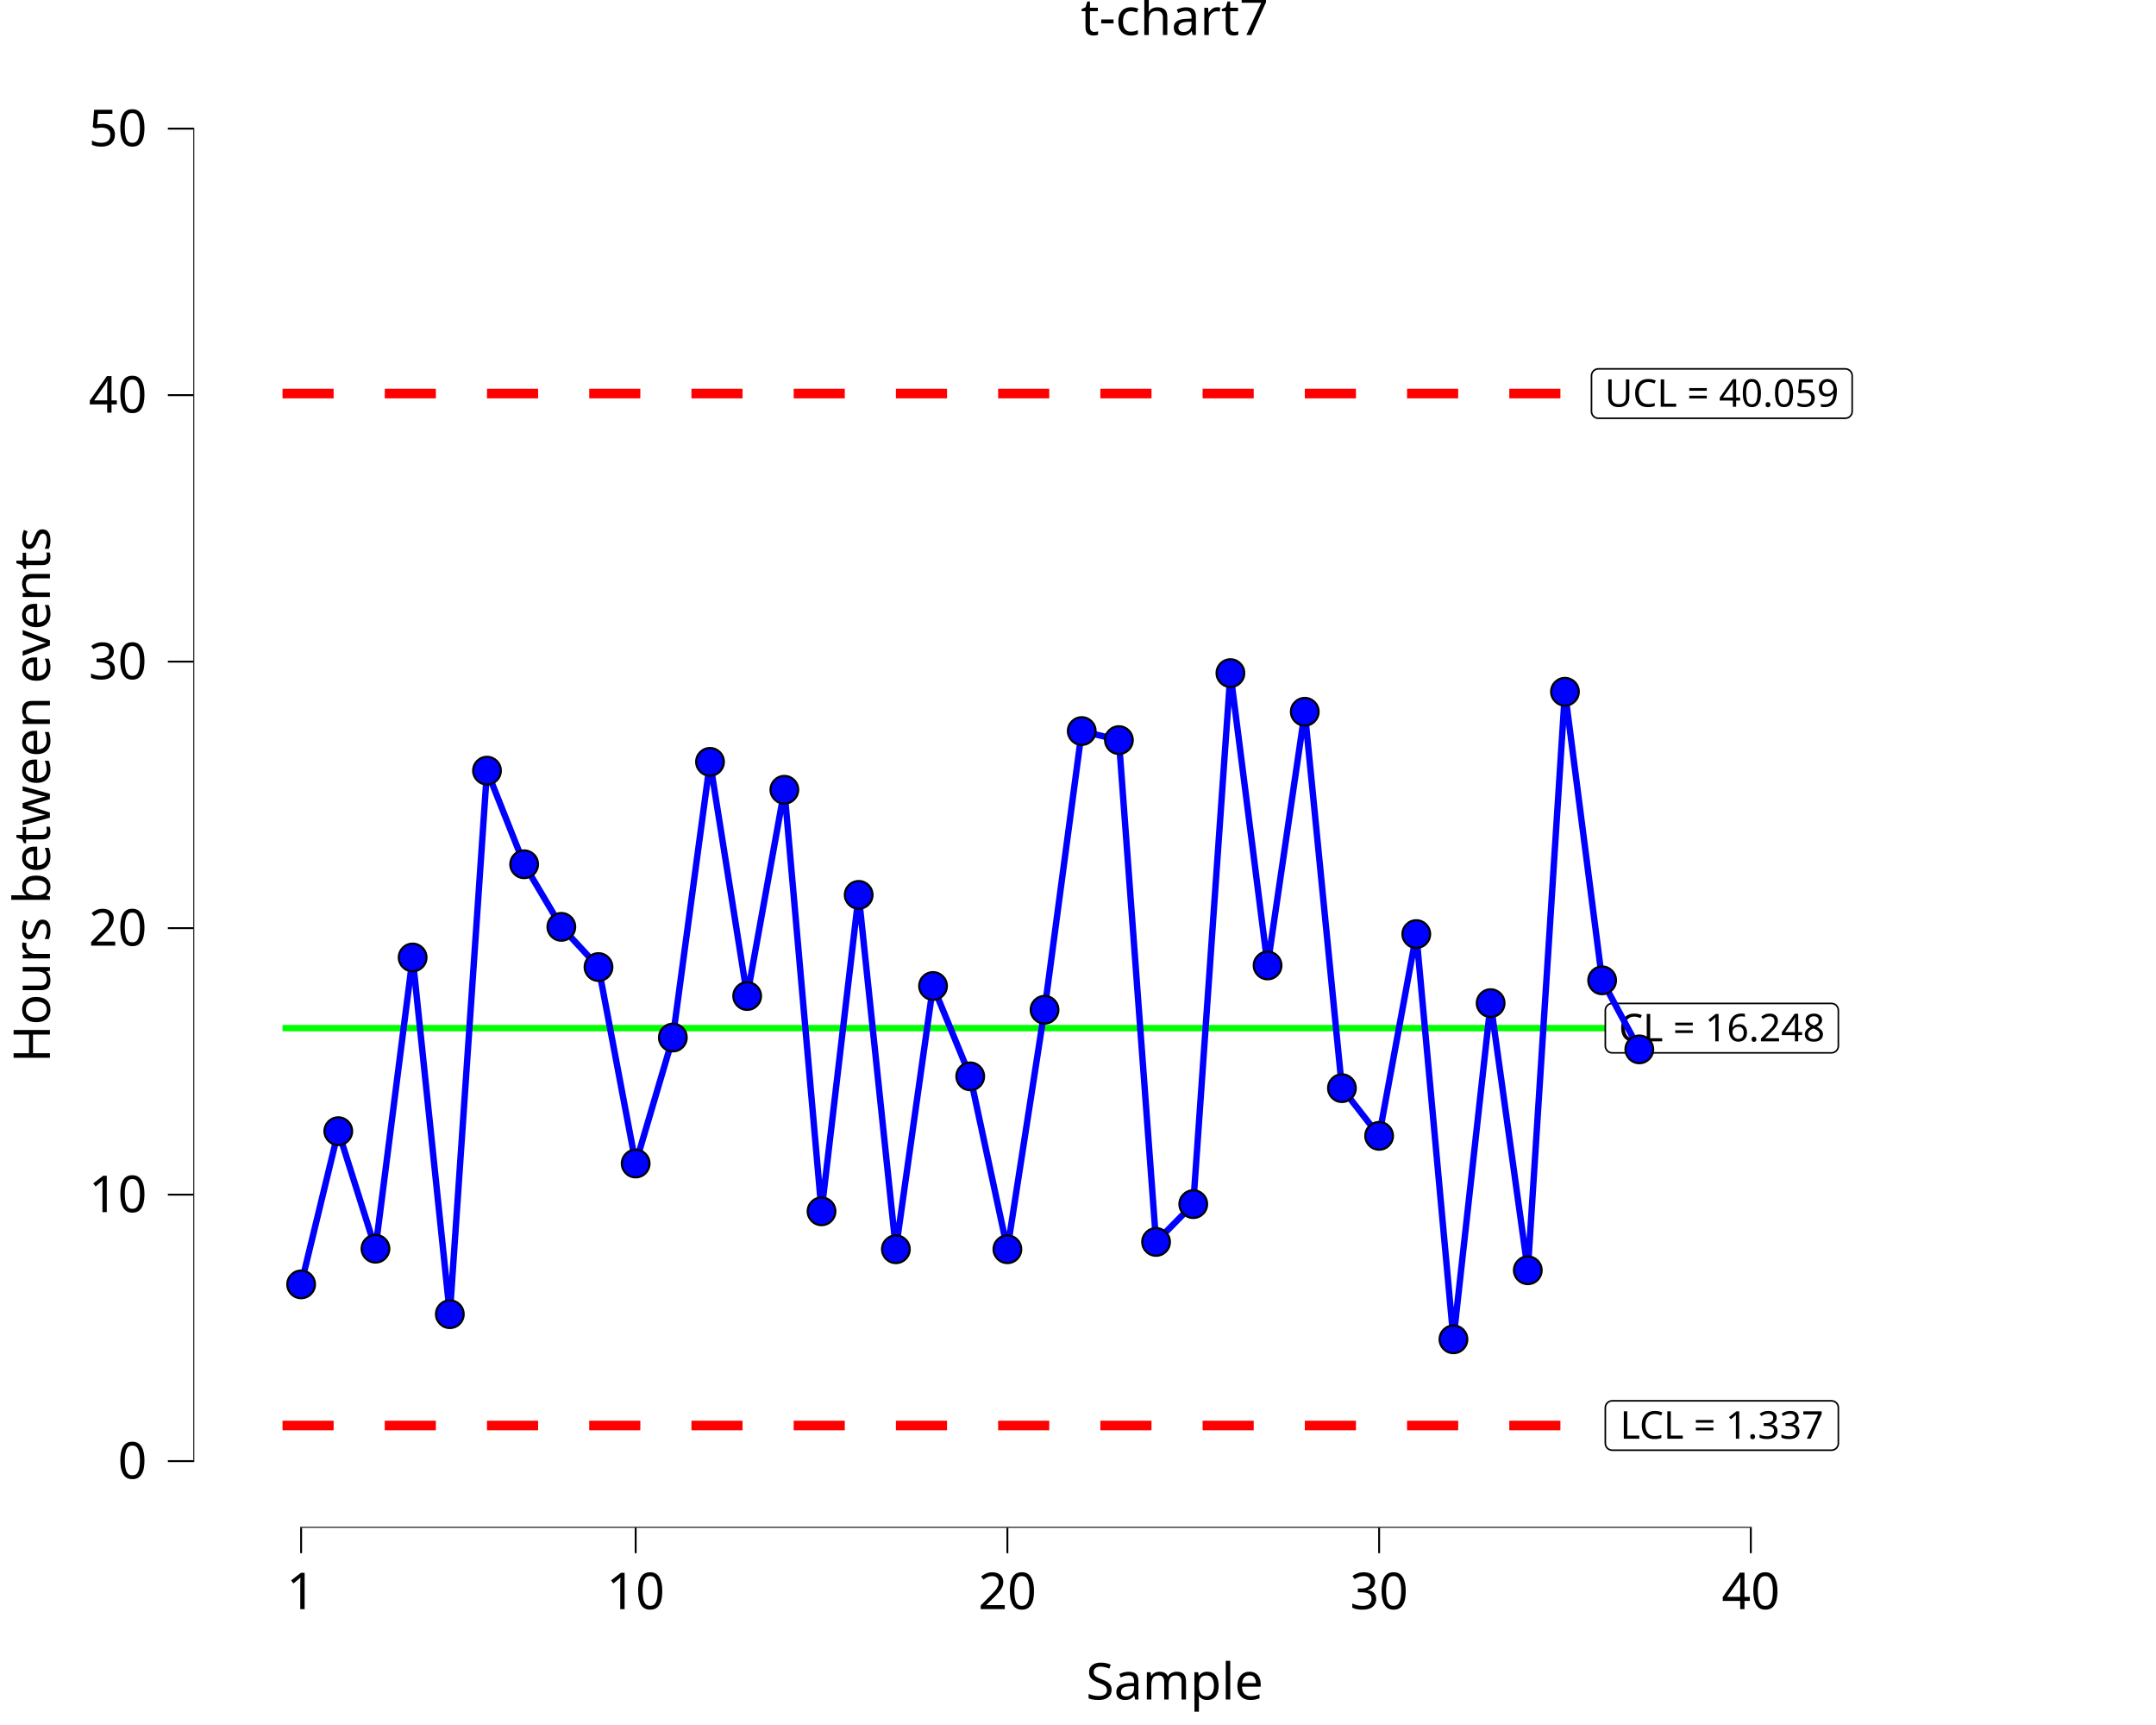
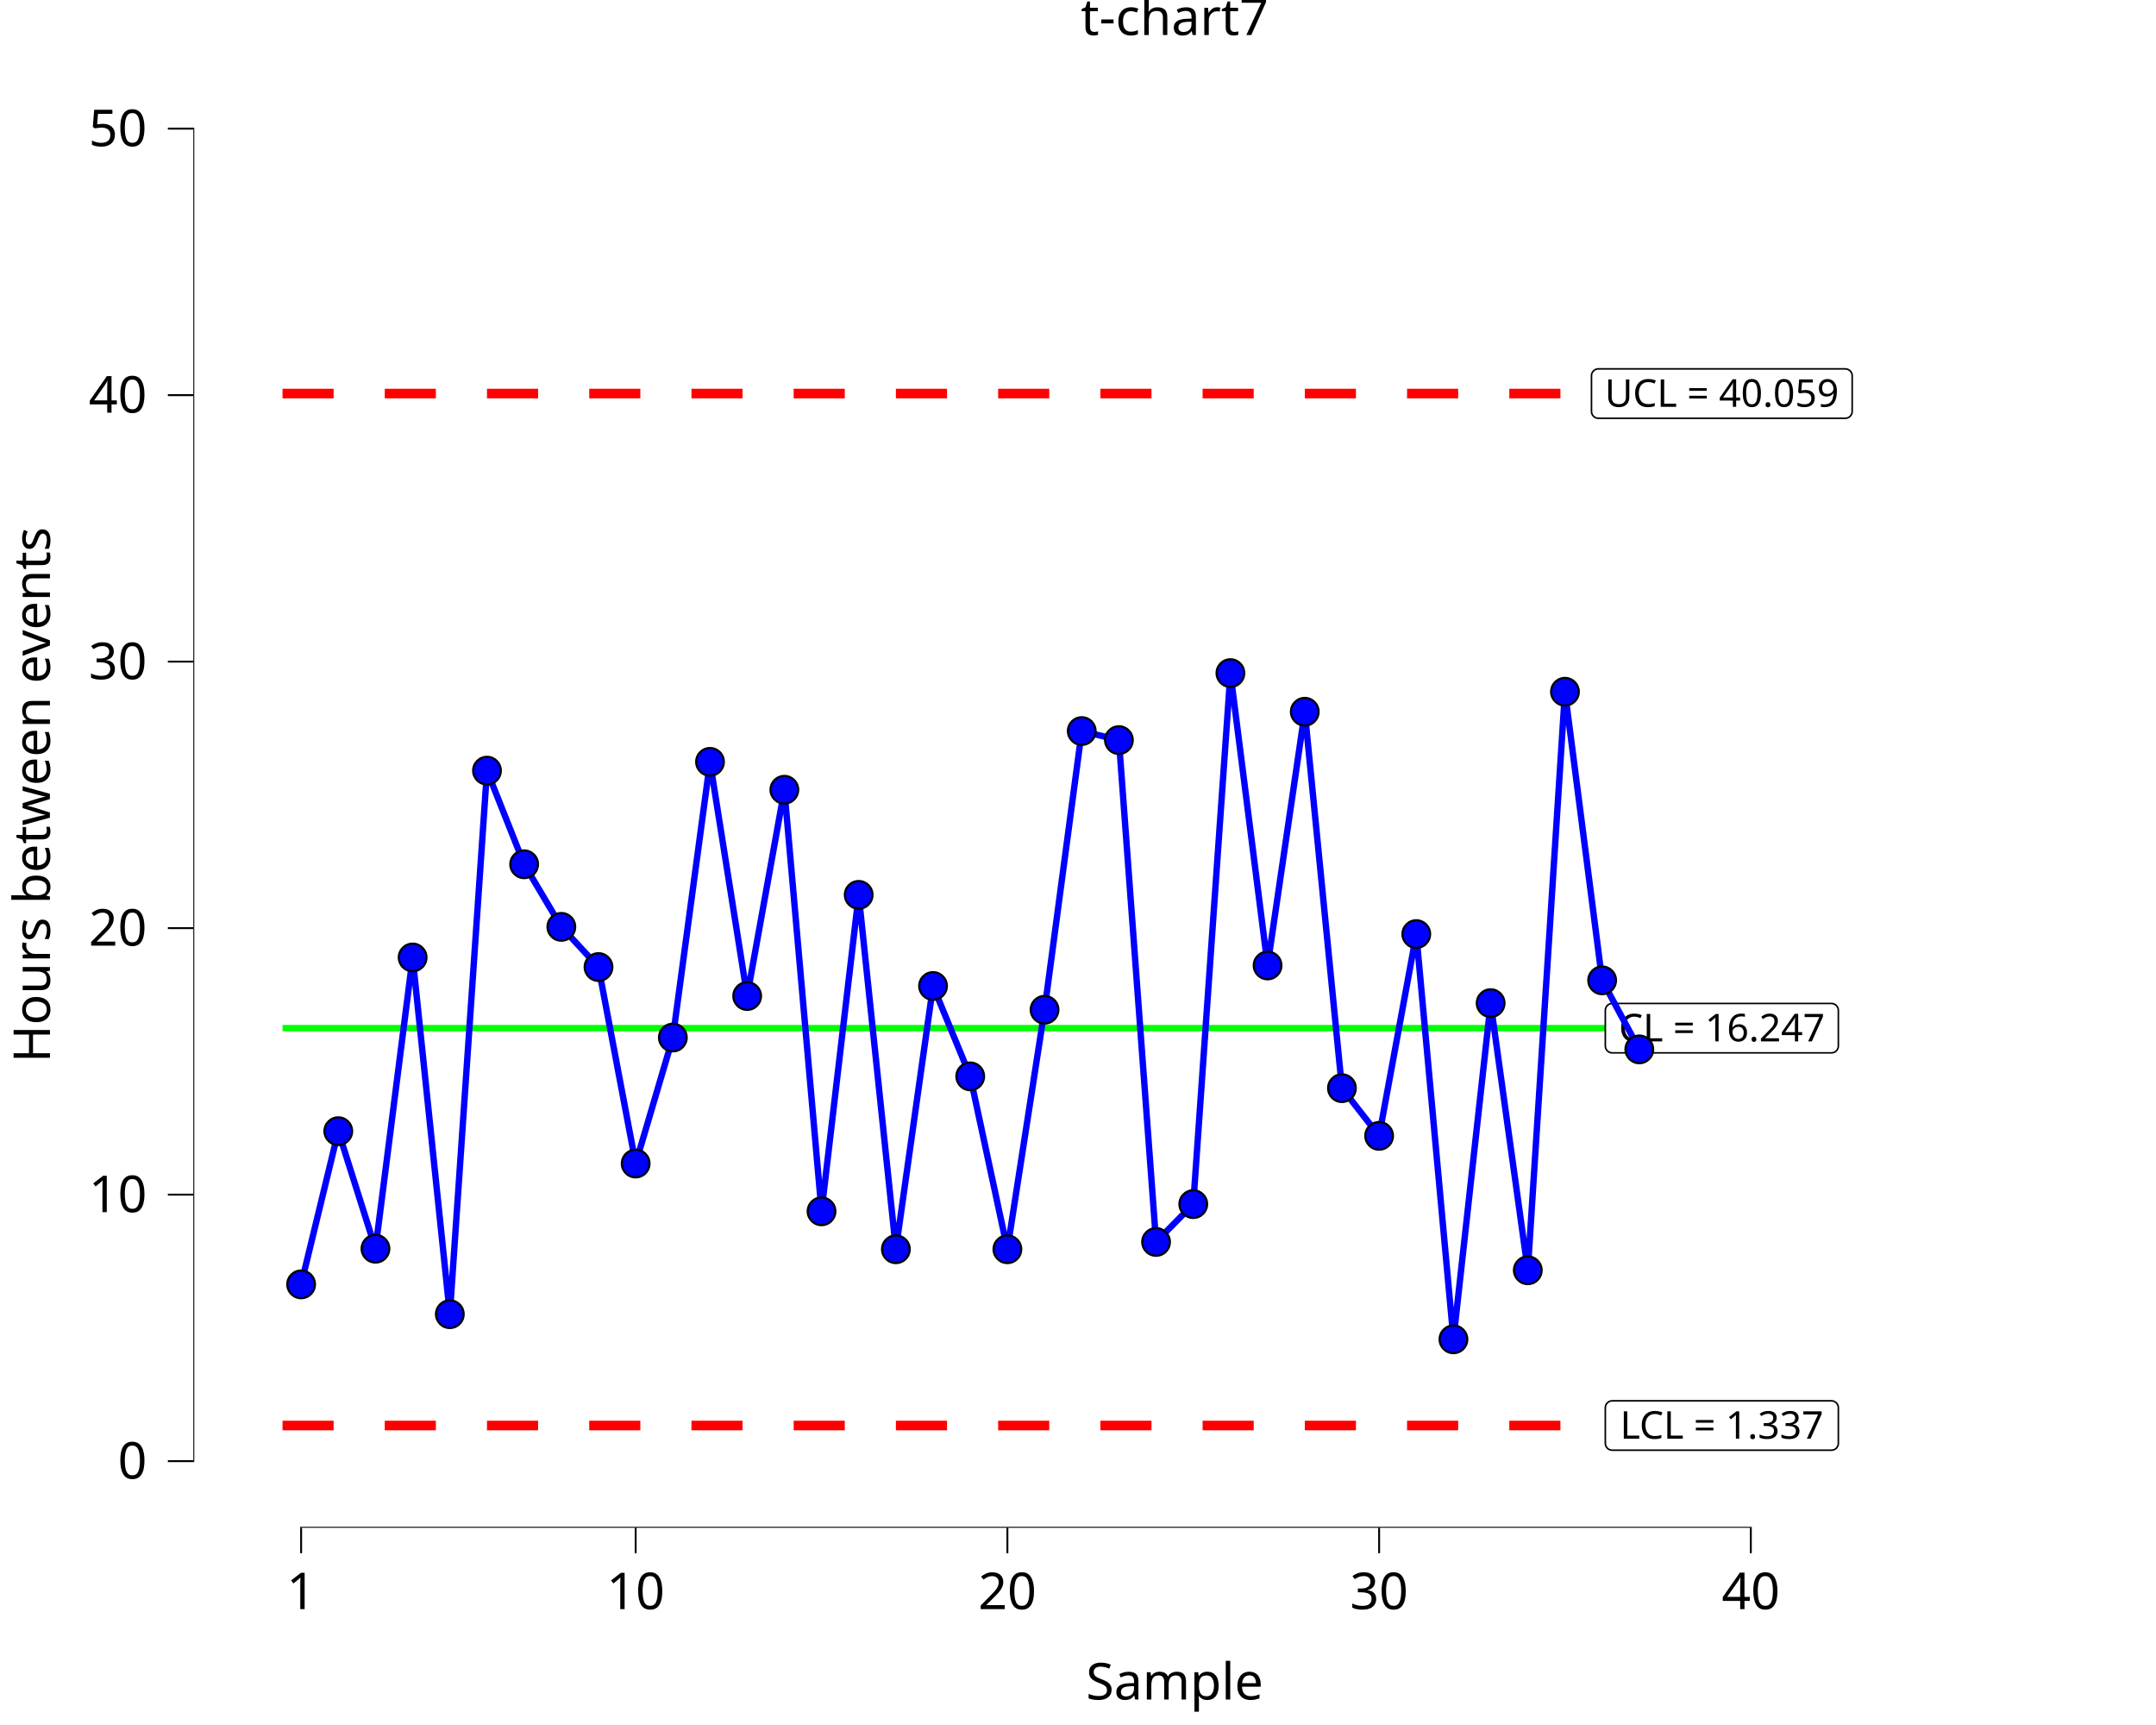
<svg xmlns="http://www.w3.org/2000/svg" class="svglite" data-engine-version="2.0" width="720.00pt" height="576.00pt" viewBox="0 0 720.00 576.00">
  <defs>
    <style type="text/css">
    .svglite line, .svglite polyline, .svglite polygon, .svglite path, .svglite rect, .svglite circle {
      fill: none;
      stroke: #000000;
      stroke-linecap: round;
      stroke-linejoin: round;
      stroke-miterlimit: 10.00;
    }
  </style>
  </defs>
  <rect width="100%" height="100%" style="stroke: none; fill: #FFFFFF;" />
  <defs>
    <clipPath id="cpMC4wMHw3MjAuMDB8MC4wMHw1NzYuMDA=">
      <rect x="0.00" y="0.00" width="720.00" height="576.00" />
    </clipPath>
  </defs>
  <g clip-path="url(#cpMC4wMHw3MjAuMDB8MC4wMHw1NzYuMDA=)">
    <rect x="-0" y="0.00" width="720.00" height="576.00" style="stroke-width: 10.67; stroke: none;" />
  </g>
  <defs>
    <clipPath id="cpNjQuNTZ8NzIwLjAwfDIwLjcxfDUxMC4xNA==">
      <rect x="64.56" y="20.71" width="655.44" height="489.43" />
    </clipPath>
  </defs>
  <g clip-path="url(#cpNjQuNTZ8NzIwLjAwfDIwLjcxfDUxMC4xNA==)">
    <rect x="64.56" y="20.71" width="655.44" height="489.43" style="stroke-width: 10.67; stroke: none;" />
    <polyline points="94.35,343.31 106.77,343.31 106.77,343.31 119.18,343.31 119.18,343.31 131.59,343.31 131.59,343.31 144.01,343.31 144.01,343.31 156.42,343.31 156.42,343.31 168.84,343.31 168.84,343.31 181.25,343.31 181.25,343.31 193.66,343.31 193.66,343.31 206.08,343.31 206.08,343.31 218.49,343.31 218.49,343.31 230.90,343.31 230.90,343.31 243.32,343.31 243.32,343.31 255.73,343.31 255.73,343.31 268.14,343.31 268.14,343.31 280.56,343.31 280.56,343.31 292.97,343.31 292.97,343.31 305.39,343.31 305.39,343.31 317.80,343.31 317.80,343.31 330.21,343.31 330.21,343.31 342.63,343.31 342.63,343.31 355.04,343.31 355.04,343.31 367.45,343.31 367.45,343.31 379.87,343.31 379.87,343.31 392.28,343.31 392.28,343.31 404.69,343.31 404.69,343.31 417.11,343.31 417.11,343.31 429.52,343.31 429.52,343.31 441.94,343.31 441.94,343.31 454.35,343.31 454.35,343.31 466.76,343.31 466.76,343.31 479.18,343.31 479.18,343.31 491.59,343.31 491.59,343.31 504.00,343.31 504.00,343.31 516.42,343.31 516.42,343.31 528.83,343.31 528.83,343.31 541.24,343.31 541.24,343.31 553.66,343.31 553.66,343.31 " style="stroke-width: 2.13; stroke: #00FF00; stroke-linecap: butt;" />
    <polyline points="94.35,131.42 106.77,131.42 106.77,131.42 119.18,131.42 119.18,131.42 131.59,131.42 131.59,131.42 144.01,131.42 144.01,131.42 156.42,131.42 156.42,131.42 168.84,131.42 168.84,131.42 181.25,131.42 181.25,131.42 193.66,131.42 193.66,131.42 206.08,131.42 206.08,131.42 218.49,131.42 218.49,131.42 230.90,131.42 230.90,131.42 243.32,131.42 243.32,131.42 255.73,131.42 255.73,131.42 268.14,131.42 268.14,131.42 280.56,131.42 280.56,131.42 292.97,131.42 292.97,131.42 305.39,131.42 305.39,131.42 317.80,131.42 317.80,131.42 330.21,131.42 330.21,131.42 342.63,131.42 342.63,131.42 355.04,131.42 355.04,131.42 367.45,131.42 367.45,131.42 379.87,131.42 379.87,131.42 392.28,131.42 392.28,131.42 404.69,131.42 404.69,131.42 417.11,131.42 417.11,131.42 429.52,131.42 429.52,131.42 441.94,131.42 441.94,131.42 454.35,131.42 454.35,131.42 466.76,131.42 466.76,131.42 479.18,131.42 479.18,131.42 491.59,131.42 491.59,131.42 504.00,131.42 504.00,131.42 516.42,131.42 516.42,131.42 528.83,131.42 528.83,131.42 541.24,131.42 541.24,131.42 553.66,131.42 553.66,131.42 " style="stroke-width: 3.20; stroke: #FF0000; stroke-dasharray: 17.07,17.07; stroke-linecap: butt;" />
    <polyline points="94.35,476.00 106.77,476.00 106.77,476.00 119.18,476.00 119.18,476.00 131.59,476.00 131.59,476.00 144.01,476.00 144.01,476.00 156.42,476.00 156.42,476.00 168.84,476.00 168.84,476.00 181.25,476.00 181.25,476.00 193.66,476.00 193.66,476.00 206.08,476.00 206.08,476.00 218.49,476.00 218.49,476.00 230.90,476.00 230.90,476.00 243.32,476.00 243.32,476.00 255.73,476.00 255.73,476.00 268.14,476.00 268.14,476.00 280.56,476.00 280.56,476.00 292.97,476.00 292.97,476.00 305.39,476.00 305.39,476.00 317.80,476.00 317.80,476.00 330.21,476.00 330.21,476.00 342.63,476.00 342.63,476.00 355.04,476.00 355.04,476.00 367.45,476.00 367.45,476.00 379.87,476.00 379.87,476.00 392.28,476.00 392.28,476.00 404.69,476.00 404.69,476.00 417.11,476.00 417.11,476.00 429.52,476.00 429.52,476.00 441.94,476.00 441.94,476.00 454.35,476.00 454.35,476.00 466.76,476.00 466.76,476.00 479.18,476.00 479.18,476.00 491.59,476.00 491.59,476.00 504.00,476.00 504.00,476.00 516.42,476.00 516.42,476.00 528.83,476.00 528.83,476.00 541.24,476.00 541.24,476.00 553.66,476.00 553.66,476.00 " style="stroke-width: 3.20; stroke: #FF0000; stroke-dasharray: 17.07,17.07; stroke-linecap: butt;" />
-     <polygon points="538.41,351.56 611.61,351.56 611.52,351.55 611.89,351.54 612.25,351.46 612.60,351.33 612.92,351.15 613.21,350.91 613.45,350.63 613.65,350.32 613.80,349.98 613.89,349.62 613.92,349.25 613.92,349.25 613.92,337.37 613.92,337.37 613.89,337.00 613.80,336.64 613.65,336.29 613.45,335.98 613.21,335.70 612.92,335.47 612.60,335.28 612.25,335.15 611.89,335.08 611.61,335.06 538.41,335.06 538.68,335.08 538.31,335.06 537.95,335.11 537.59,335.21 537.25,335.37 536.95,335.58 536.68,335.84 536.46,336.13 536.29,336.46 536.17,336.81 536.11,337.18 536.10,337.37 536.10,349.25 536.11,349.06 536.11,349.44 536.17,349.80 536.29,350.15 536.46,350.48 536.68,350.78 536.95,351.04 537.25,351.25 537.59,351.41 537.95,351.51 538.31,351.55 " style="stroke-width: 0.53; fill: #FFFFFF;" />
-     <text x="575.01" y="347.71" text-anchor="middle" style="font-size: 12.80px; font-family: sans;" textLength="70.13px" lengthAdjust="spacingAndGlyphs">CL = 16.248</text>
-     <polygon points="538.41,484.24 611.61,484.24 611.52,484.24 611.89,484.23 612.25,484.15 612.60,484.02 612.92,483.83 613.21,483.60 613.45,483.32 613.65,483.01 613.80,482.67 613.89,482.31 613.92,481.94 613.92,481.94 613.92,470.05 613.92,470.05 613.89,469.68 613.80,469.32 613.65,468.98 613.45,468.67 613.21,468.39 612.92,468.16 612.60,467.97 612.25,467.84 611.89,467.77 611.61,467.75 538.41,467.75 538.68,467.77 538.31,467.75 537.95,467.80 537.59,467.90 537.25,468.06 536.95,468.27 536.68,468.53 536.46,468.82 536.29,469.15 536.17,469.50 536.11,469.87 536.10,470.05 536.10,481.94 536.11,481.75 536.11,482.12 536.17,482.49 536.29,482.84 536.46,483.17 536.68,483.47 536.95,483.72 537.25,483.93 537.59,484.09 537.95,484.20 538.31,484.24 " style="stroke-width: 0.53; fill: #FFFFFF;" />
+     <polygon points="538.41,351.56 611.61,351.56 611.52,351.56 611.89,351.54 612.25,351.47 612.60,351.34 612.92,351.15 613.21,350.92 613.45,350.64 613.65,350.33 613.80,349.99 613.89,349.63 613.92,349.26 613.92,349.26 613.92,337.37 613.92,337.37 613.89,337.00 613.80,336.64 613.65,336.30 613.45,335.99 613.21,335.71 612.92,335.48 612.60,335.29 612.25,335.16 611.89,335.08 611.61,335.07 538.41,335.07 538.68,335.08 538.31,335.07 537.95,335.11 537.59,335.22 537.25,335.38 536.95,335.59 536.68,335.84 536.46,336.14 536.29,336.47 536.17,336.82 536.11,337.19 536.10,337.37 536.10,349.26 536.11,349.07 536.11,349.44 536.17,349.81 536.29,350.16 536.46,350.49 536.68,350.79 536.95,351.04 537.25,351.25 537.59,351.41 537.95,351.51 538.31,351.56 " style="stroke-width: 0.53; fill: #FFFFFF;" />
+     <text x="575.01" y="347.72" text-anchor="middle" style="font-size: 12.80px; font-family: sans;" textLength="70.13px" lengthAdjust="spacingAndGlyphs">CL = 16.247</text>
+     <polygon points="538.41,484.24 611.61,484.24 611.52,484.24 611.89,484.23 612.25,484.15 612.60,484.02 612.92,483.84 613.21,483.60 613.45,483.32 613.65,483.01 613.80,482.67 613.89,482.31 613.92,481.94 613.92,481.94 613.92,470.06 613.92,470.06 613.89,469.69 613.80,469.33 613.65,468.98 613.45,468.67 613.21,468.39 612.92,468.16 612.60,467.97 612.25,467.84 611.89,467.77 611.61,467.75 538.41,467.75 538.68,467.77 538.31,467.75 537.95,467.80 537.59,467.90 537.25,468.06 536.95,468.27 536.68,468.53 536.46,468.82 536.29,469.15 536.17,469.50 536.11,469.87 536.10,470.06 536.10,481.94 536.11,481.75 536.11,482.13 536.17,482.49 536.29,482.84 536.46,483.17 536.68,483.47 536.95,483.73 537.25,483.94 537.59,484.09 537.95,484.20 538.31,484.24 " style="stroke-width: 0.53; fill: #FFFFFF;" />
    <text x="575.01" y="480.40" text-anchor="middle" style="font-size: 12.80px; font-family: sans;" textLength="70.13px" lengthAdjust="spacingAndGlyphs">LCL = 1.337</text>
-     <polygon points="533.78,139.66 616.24,139.66 616.14,139.66 616.51,139.65 616.88,139.57 617.22,139.44 617.54,139.26 617.83,139.02 618.08,138.74 618.28,138.43 618.42,138.09 618.51,137.73 618.54,137.36 618.54,137.36 618.54,125.48 618.54,125.48 618.51,125.11 618.42,124.75 618.28,124.40 618.08,124.09 617.83,123.81 617.54,123.58 617.22,123.39 616.88,123.26 616.51,123.19 616.24,123.17 533.78,123.17 534.06,123.19 533.69,123.17 533.32,123.22 532.96,123.32 532.63,123.48 532.32,123.69 532.06,123.95 531.83,124.24 531.66,124.57 531.54,124.92 531.49,125.29 531.48,125.48 531.48,137.36 531.49,137.17 531.49,137.55 531.54,137.91 531.66,138.26 531.83,138.59 532.06,138.89 532.32,139.14 532.63,139.36 532.96,139.51 533.32,139.62 533.69,139.66 " style="stroke-width: 0.53; fill: #FFFFFF;" />
-     <text x="575.01" y="135.82" text-anchor="middle" style="font-size: 12.80px; font-family: sans;" textLength="79.38px" lengthAdjust="spacingAndGlyphs">UCL = 40.059</text>
+     <polygon points="533.78,139.67 616.24,139.67 616.14,139.66 616.51,139.65 616.88,139.58 617.22,139.44 617.54,139.26 617.83,139.02 618.08,138.75 618.28,138.43 618.42,138.09 618.51,137.73 618.54,137.36 618.54,137.36 618.54,125.48 618.54,125.48 618.51,125.11 618.42,124.75 618.28,124.41 618.08,124.09 617.83,123.82 617.54,123.58 617.22,123.40 616.88,123.26 616.51,123.19 616.24,123.17 533.78,123.17 534.06,123.19 533.69,123.17 533.32,123.22 532.96,123.32 532.63,123.48 532.32,123.69 532.06,123.95 531.83,124.25 531.66,124.57 531.54,124.93 531.49,125.29 531.48,125.48 531.48,137.36 531.49,137.18 531.49,137.55 531.54,137.91 531.66,138.27 531.83,138.59 532.06,138.89 532.32,139.15 532.63,139.36 532.96,139.52 533.32,139.62 533.69,139.66 " style="stroke-width: 0.53; fill: #FFFFFF;" />
+     <text x="575.01" y="135.83" text-anchor="middle" style="font-size: 12.80px; font-family: sans;" textLength="79.38px" lengthAdjust="spacingAndGlyphs">UCL = 40.059</text>
    <polyline points="100.56,428.87 112.97,377.71 125.39,416.96 137.80,319.71 150.22,438.82 162.63,257.33 175.04,288.59 187.46,309.49 199.87,322.91 212.28,388.52 224.70,346.45 237.11,254.39 249.52,332.59 261.94,263.71 274.35,404.48 286.76,298.81 299.18,417.14 311.59,329.23 324.01,359.41 336.42,417.14 348.83,337.17 361.25,244.11 373.66,247.13 386.07,414.70 398.49,402.07 410.90,224.76 423.31,322.38 435.73,237.66 448.14,363.35 460.56,379.28 472.97,311.90 485.38,447.22 497.80,334.96 510.21,424.16 522.62,230.98 535.04,327.35 547.45,350.40 " style="stroke-width: 2.13; stroke: #0000FF; stroke-linecap: butt;" />
    <circle cx="100.56" cy="428.87" r="4.62" style="stroke-width: 0.71; fill: #0000FF;" />
    <circle cx="112.97" cy="377.71" r="4.62" style="stroke-width: 0.71; fill: #0000FF;" />
    <circle cx="125.39" cy="416.96" r="4.62" style="stroke-width: 0.71; fill: #0000FF;" />
    <circle cx="137.80" cy="319.71" r="4.62" style="stroke-width: 0.71; fill: #0000FF;" />
    <circle cx="150.22" cy="438.82" r="4.62" style="stroke-width: 0.71; fill: #0000FF;" />
    <circle cx="162.63" cy="257.33" r="4.62" style="stroke-width: 0.71; fill: #0000FF;" />
    <circle cx="175.04" cy="288.59" r="4.62" style="stroke-width: 0.71; fill: #0000FF;" />
    <circle cx="187.46" cy="309.49" r="4.62" style="stroke-width: 0.71; fill: #0000FF;" />
    <circle cx="199.87" cy="322.91" r="4.62" style="stroke-width: 0.71; fill: #0000FF;" />
    <circle cx="212.28" cy="388.52" r="4.62" style="stroke-width: 0.71; fill: #0000FF;" />
    <circle cx="224.70" cy="346.45" r="4.62" style="stroke-width: 0.71; fill: #0000FF;" />
    <circle cx="237.11" cy="254.39" r="4.62" style="stroke-width: 0.71; fill: #0000FF;" />
    <circle cx="249.52" cy="332.59" r="4.62" style="stroke-width: 0.71; fill: #0000FF;" />
    <circle cx="261.94" cy="263.71" r="4.62" style="stroke-width: 0.71; fill: #0000FF;" />
    <circle cx="274.35" cy="404.48" r="4.62" style="stroke-width: 0.71; fill: #0000FF;" />
    <circle cx="286.76" cy="298.81" r="4.62" style="stroke-width: 0.71; fill: #0000FF;" />
    <circle cx="299.18" cy="417.14" r="4.62" style="stroke-width: 0.71; fill: #0000FF;" />
    <circle cx="311.59" cy="329.23" r="4.62" style="stroke-width: 0.71; fill: #0000FF;" />
    <circle cx="324.01" cy="359.41" r="4.62" style="stroke-width: 0.71; fill: #0000FF;" />
    <circle cx="336.42" cy="417.14" r="4.62" style="stroke-width: 0.71; fill: #0000FF;" />
    <circle cx="348.83" cy="337.17" r="4.62" style="stroke-width: 0.71; fill: #0000FF;" />
    <circle cx="361.25" cy="244.11" r="4.62" style="stroke-width: 0.71; fill: #0000FF;" />
    <circle cx="373.66" cy="247.13" r="4.62" style="stroke-width: 0.71; fill: #0000FF;" />
    <circle cx="386.07" cy="414.70" r="4.62" style="stroke-width: 0.71; fill: #0000FF;" />
    <circle cx="398.49" cy="402.07" r="4.62" style="stroke-width: 0.71; fill: #0000FF;" />
    <circle cx="410.90" cy="224.76" r="4.62" style="stroke-width: 0.71; fill: #0000FF;" />
    <circle cx="423.31" cy="322.38" r="4.62" style="stroke-width: 0.71; fill: #0000FF;" />
    <circle cx="435.73" cy="237.66" r="4.62" style="stroke-width: 0.71; fill: #0000FF;" />
    <circle cx="448.14" cy="363.35" r="4.62" style="stroke-width: 0.71; fill: #0000FF;" />
    <circle cx="460.56" cy="379.28" r="4.62" style="stroke-width: 0.71; fill: #0000FF;" />
    <circle cx="472.97" cy="311.90" r="4.62" style="stroke-width: 0.71; fill: #0000FF;" />
    <circle cx="485.38" cy="447.22" r="4.62" style="stroke-width: 0.71; fill: #0000FF;" />
    <circle cx="497.80" cy="334.96" r="4.62" style="stroke-width: 0.71; fill: #0000FF;" />
    <circle cx="510.21" cy="424.16" r="4.62" style="stroke-width: 0.71; fill: #0000FF;" />
    <circle cx="522.62" cy="230.98" r="4.62" style="stroke-width: 0.71; fill: #0000FF;" />
    <circle cx="535.04" cy="327.35" r="4.62" style="stroke-width: 0.71; fill: #0000FF;" />
    <circle cx="547.45" cy="350.40" r="4.62" style="stroke-width: 0.71; fill: #0000FF;" />
    <line x1="100.24" y1="510.14" x2="585.01" y2="510.14" style="stroke-width: 0.64; stroke-linecap: butt;" />
    <line x1="64.56" y1="488.21" x2="64.56" y2="42.64" style="stroke-width: 0.64; stroke-linecap: butt;" />
    <rect x="64.56" y="20.71" width="655.44" height="489.43" style="stroke-width: 0.00; stroke: none;" />
  </g>
  <g clip-path="url(#cpMC4wMHw3MjAuMDB8MC4wMHw1NzYuMDA=)">
    <polyline points="64.56,510.14 64.56,20.71 " style="stroke-width: 0.00; stroke: none; stroke-linecap: butt;" />
    <text x="49.08" y="493.74" text-anchor="end" style="font-size: 17.00px; font-family: sans;" textLength="9.46px" lengthAdjust="spacingAndGlyphs">0</text>
    <text x="49.08" y="404.75" text-anchor="end" style="font-size: 17.00px; font-family: sans;" textLength="18.91px" lengthAdjust="spacingAndGlyphs">10</text>
    <text x="49.08" y="315.77" text-anchor="end" style="font-size: 17.00px; font-family: sans;" textLength="18.91px" lengthAdjust="spacingAndGlyphs">20</text>
    <text x="49.08" y="226.78" text-anchor="end" style="font-size: 17.00px; font-family: sans;" textLength="18.91px" lengthAdjust="spacingAndGlyphs">30</text>
    <text x="49.08" y="137.79" text-anchor="end" style="font-size: 17.00px; font-family: sans;" textLength="18.91px" lengthAdjust="spacingAndGlyphs">40</text>
    <text x="49.08" y="48.80" text-anchor="end" style="font-size: 17.00px; font-family: sans;" textLength="18.91px" lengthAdjust="spacingAndGlyphs">50</text>
    <polyline points="56.06,487.89 64.56,487.89 " style="stroke-width: 0.64; stroke-linecap: butt;" />
    <polyline points="56.06,398.91 64.56,398.91 " style="stroke-width: 0.64; stroke-linecap: butt;" />
    <polyline points="56.06,309.92 64.56,309.92 " style="stroke-width: 0.64; stroke-linecap: butt;" />
    <polyline points="56.06,220.93 64.56,220.93 " style="stroke-width: 0.64; stroke-linecap: butt;" />
    <polyline points="56.06,131.94 64.56,131.94 " style="stroke-width: 0.64; stroke-linecap: butt;" />
    <polyline points="56.06,42.95 64.56,42.95 " style="stroke-width: 0.64; stroke-linecap: butt;" />
    <polyline points="64.56,510.14 720.00,510.14 " style="stroke-width: 0.00; stroke: none; stroke-linecap: butt;" />
    <polyline points="100.56,518.64 100.56,510.14 " style="stroke-width: 0.64; stroke-linecap: butt;" />
    <polyline points="212.28,518.64 212.28,510.14 " style="stroke-width: 0.64; stroke-linecap: butt;" />
    <polyline points="336.42,518.64 336.42,510.14 " style="stroke-width: 0.64; stroke-linecap: butt;" />
    <polyline points="460.56,518.64 460.56,510.14 " style="stroke-width: 0.64; stroke-linecap: butt;" />
    <polyline points="584.69,518.64 584.69,510.14 " style="stroke-width: 0.64; stroke-linecap: butt;" />
    <text x="100.56" y="537.32" text-anchor="middle" style="font-size: 17.00px; font-family: sans;" textLength="9.46px" lengthAdjust="spacingAndGlyphs">1</text>
    <text x="212.28" y="537.32" text-anchor="middle" style="font-size: 17.00px; font-family: sans;" textLength="18.91px" lengthAdjust="spacingAndGlyphs">10</text>
    <text x="336.42" y="537.32" text-anchor="middle" style="font-size: 17.00px; font-family: sans;" textLength="18.91px" lengthAdjust="spacingAndGlyphs">20</text>
    <text x="460.56" y="537.32" text-anchor="middle" style="font-size: 17.00px; font-family: sans;" textLength="18.91px" lengthAdjust="spacingAndGlyphs">30</text>
    <text x="584.69" y="537.32" text-anchor="middle" style="font-size: 17.00px; font-family: sans;" textLength="18.91px" lengthAdjust="spacingAndGlyphs">40</text>
    <text x="392.28" y="567.49" text-anchor="middle" style="font-size: 17.00px; font-family: sans;" textLength="57.65px" lengthAdjust="spacingAndGlyphs">Sample</text>
    <text transform="translate(16.68,265.42) rotate(-90)" text-anchor="middle" style="font-size: 17.00px; font-family: sans;" textLength="169.19px" lengthAdjust="spacingAndGlyphs">Hours between events</text>
    <text x="392.28" y="11.70" text-anchor="middle" style="font-size: 17.00px; font-family: sans;" textLength="57.64px" lengthAdjust="spacingAndGlyphs">t-chart7</text>
  </g>
</svg>
